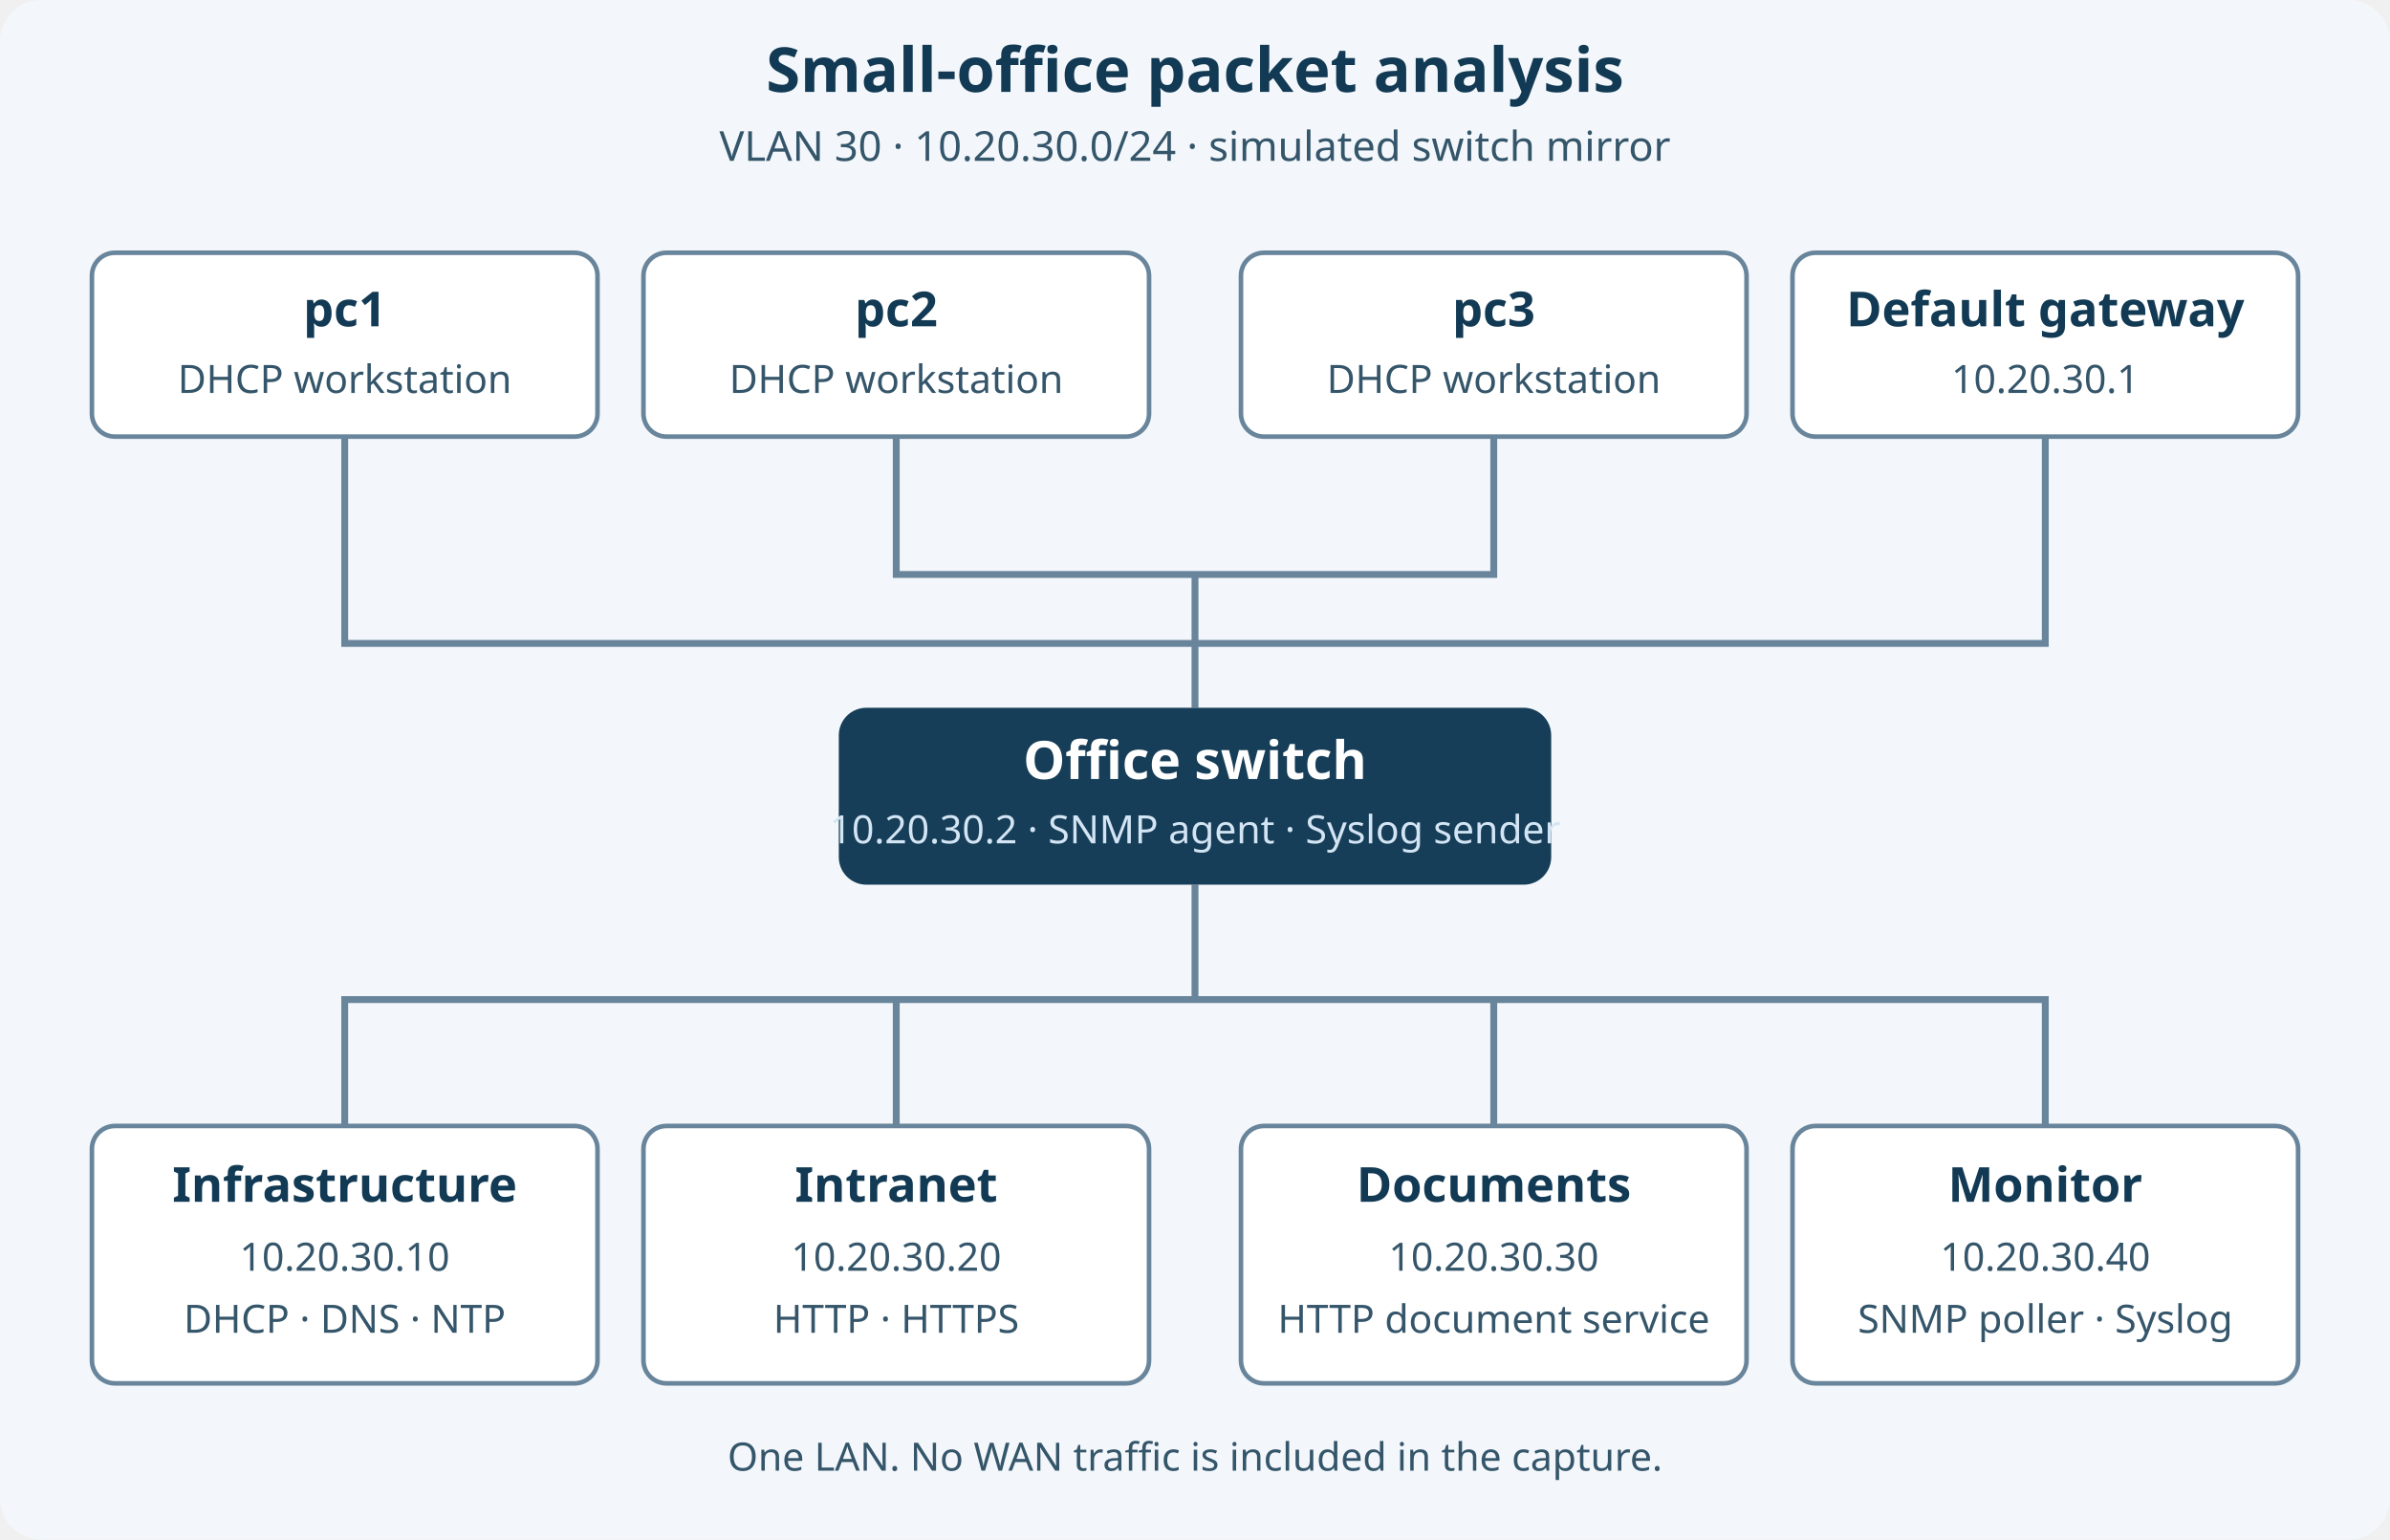
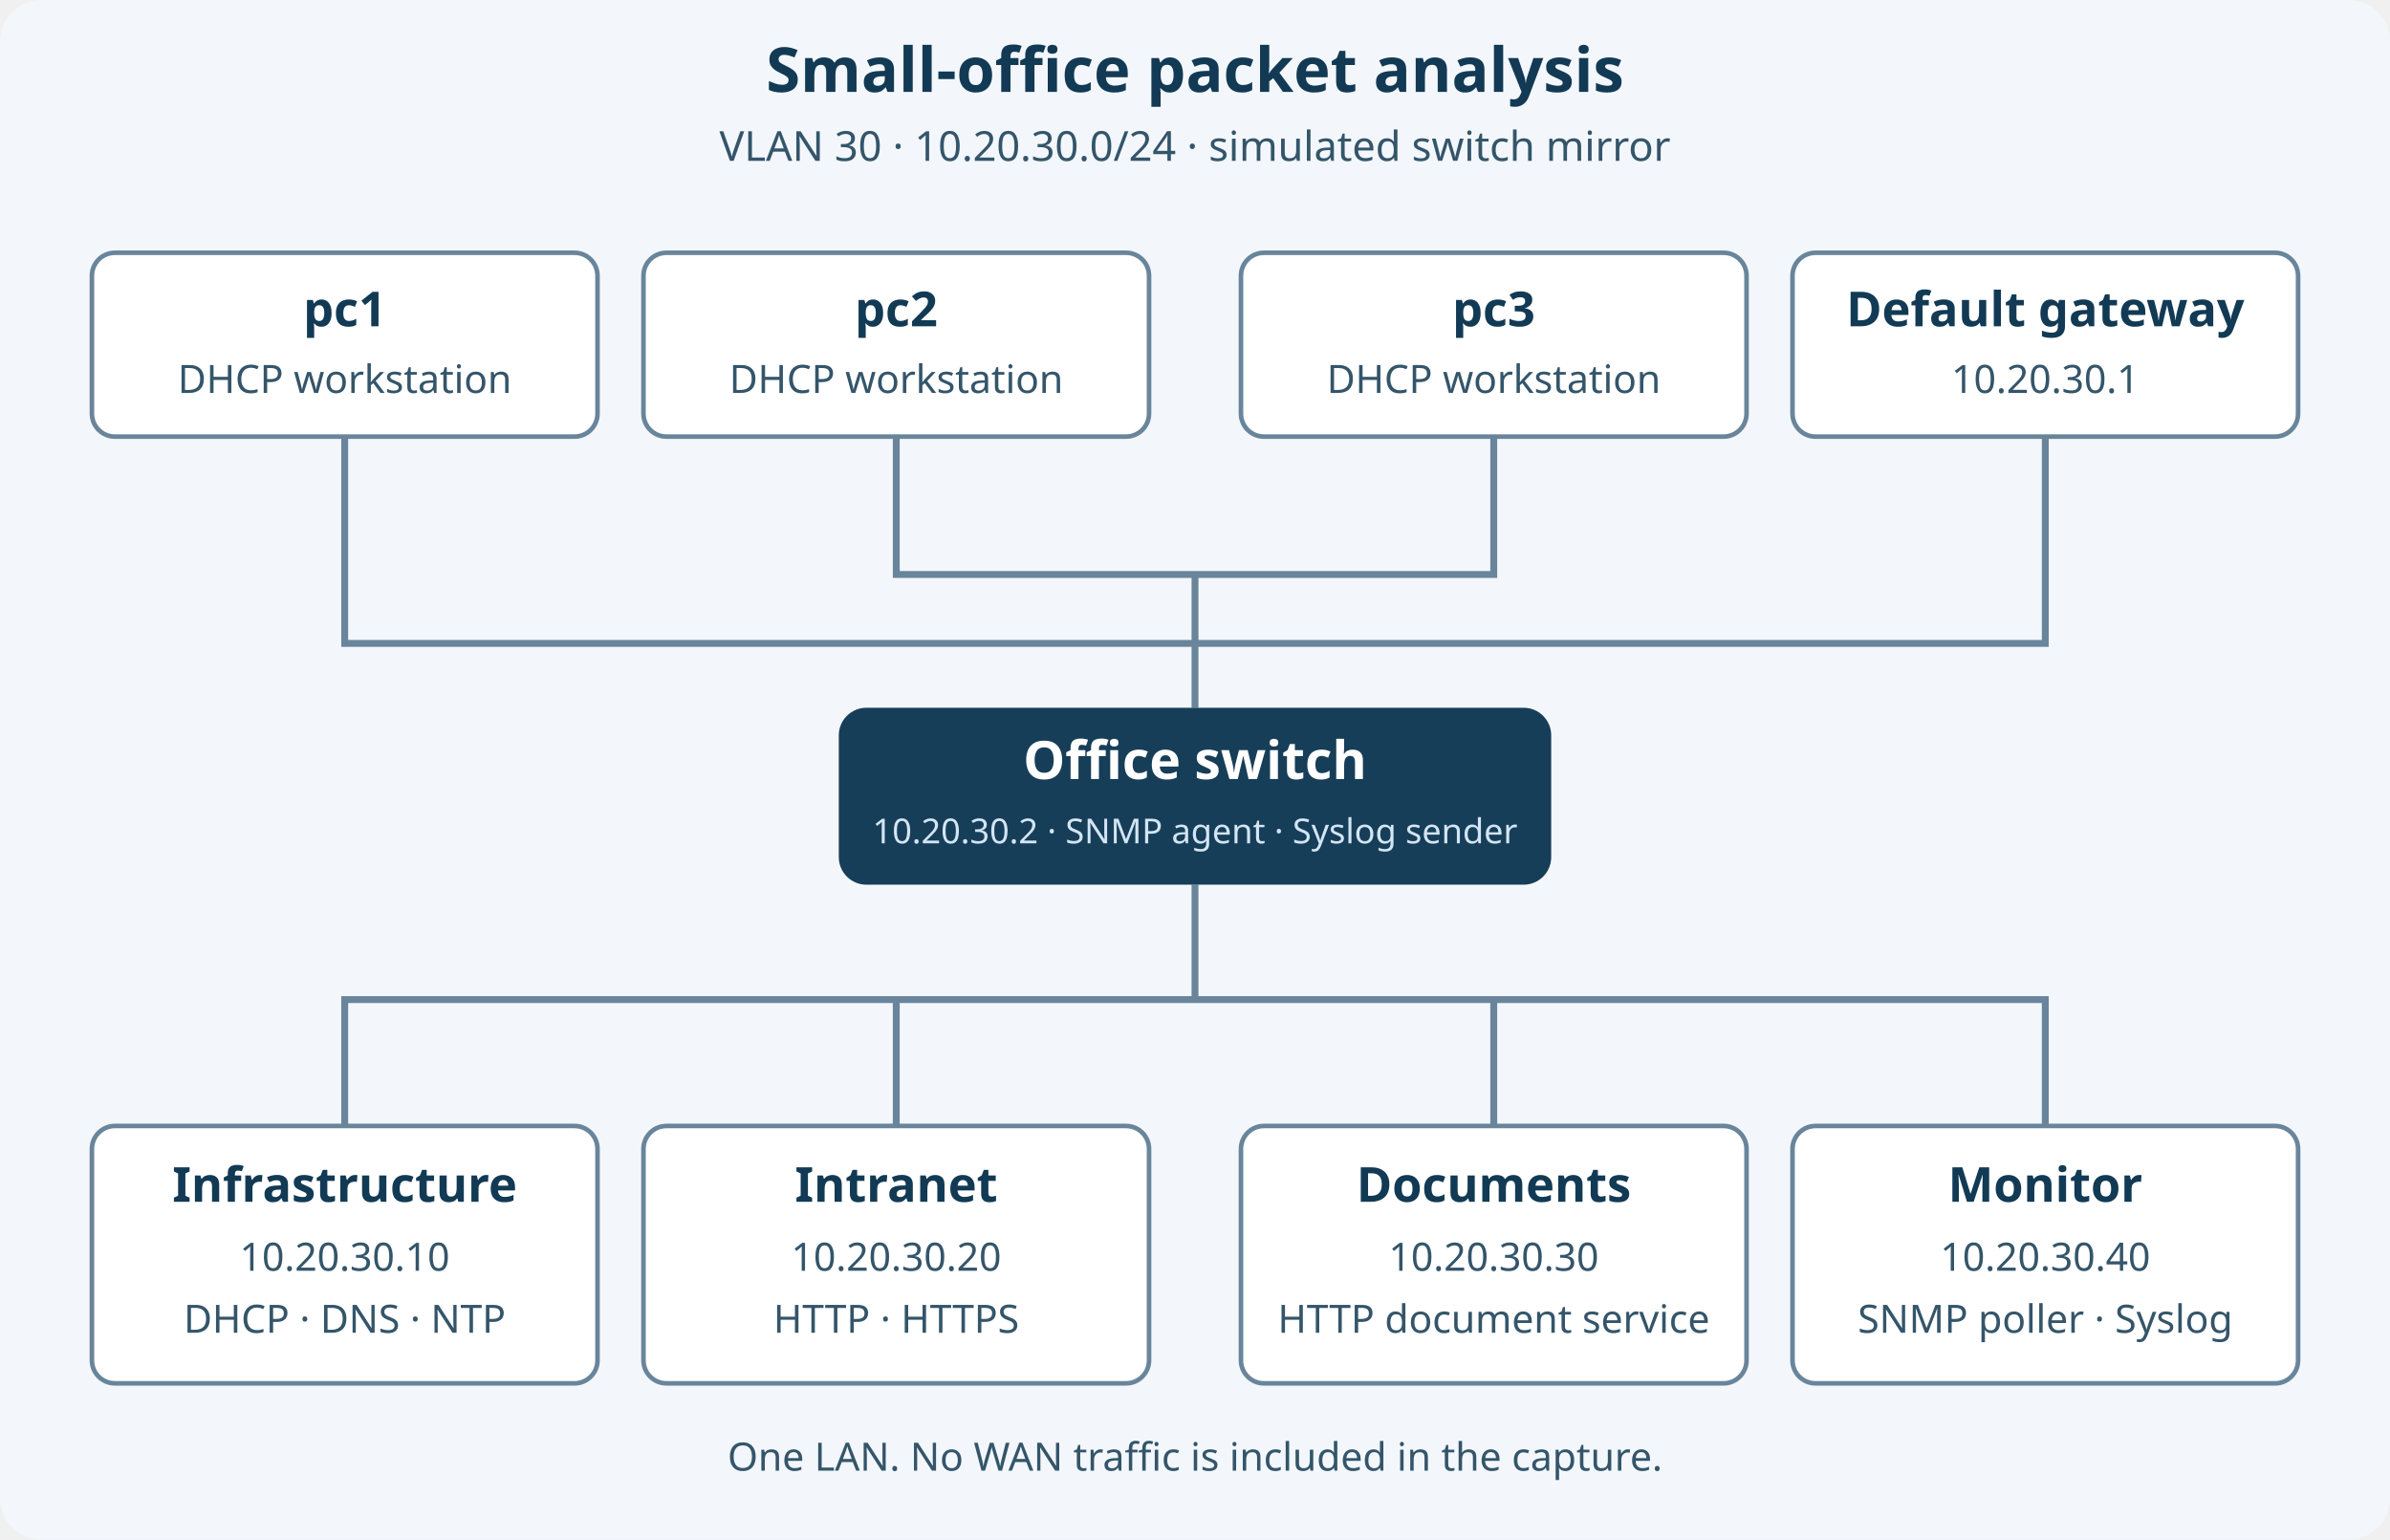
<svg xmlns="http://www.w3.org/2000/svg" width="1040" height="670" viewBox="0 0 1040 670" role="img" aria-labelledby="title desc">
  <rect width="1040" height="670" rx="18" fill="#f3f7fb" />
  <g font-family="sans-serif" text-anchor="middle">
    <text x="520" y="40" font-size="27" font-weight="700" fill="#123a54">Small-office packet analysis</text>
    <text x="520" y="70" font-size="18" fill="#34556a">VLAN 30 · 10.20.30.0/24 · simulated switch mirror</text>
    <g stroke="#69859b" stroke-width="3" fill="none">
      <path d="M150 190 V280 H520 V308 M390 190 V250 H520 V308 M650 190 V250 H520 M890 190 V280 H520" />
      <path d="M520 385 V435 M150 490 V435 H890 V490 M390 490 V435 M650 490 V435" />
    </g>
    <g fill="#fff" stroke="#69859b" stroke-width="2">
      <rect x="40" y="110" width="220" height="80" rx="10" />
      <rect x="280" y="110" width="220" height="80" rx="10" />
      <rect x="540" y="110" width="220" height="80" rx="10" />
      <rect x="780" y="110" width="220" height="80" rx="10" />
      <rect x="40" y="490" width="220" height="112" rx="10" />
      <rect x="280" y="490" width="220" height="112" rx="10" />
      <rect x="540" y="490" width="220" height="112" rx="10" />
      <rect x="780" y="490" width="220" height="112" rx="10" />
    </g>
    <rect x="365" y="308" width="310" height="77" rx="12" fill="#173e58" />
    <g fill="#123a54" font-size="21" font-weight="700">
      <text x="150" y="142">pc1</text>
      <text x="390" y="142">pc2</text>
      <text x="650" y="142">pc3</text>
      <text x="890" y="142">Default gateway</text>
      <text x="150" y="523">Infrastructure</text>
      <text x="390" y="523">Intranet</text>
      <text x="650" y="523">Documents</text>
      <text x="890" y="523">Monitor</text>
    </g>
    <g fill="#34556a" font-size="17">
      <text x="150" y="171">DHCP workstation</text>
      <text x="390" y="171">DHCP workstation</text>
      <text x="650" y="171">DHCP workstation</text>
      <text x="890" y="171">10.20.30.1</text>
      <text x="150" y="553">10.20.30.10</text>
      <text x="150" y="580">DHCP · DNS · NTP</text>
      <text x="390" y="553">10.20.30.20</text>
      <text x="390" y="580">HTTP · HTTPS</text>
      <text x="650" y="553">10.20.30.30</text>
      <text x="650" y="580">HTTP document service</text>
      <text x="890" y="553">10.20.30.40</text>
      <text x="890" y="580">SNMP poller · Syslog</text>
    </g>
    <text x="520" y="339" font-size="23" font-weight="700" fill="white">Office switch</text>
-     <text x="520" y="367" font-size="17" fill="#d3e5f4">10.20.30.2 · SNMP agent · Syslog sender</text>
+     <text x="520" y="367" font-size="15" fill="#d3e5f4">10.20.30.2 · SNMP agent · Syslog sender</text>
    <text x="520" y="640" font-size="17" fill="#34556a">One LAN. No WAN traffic is included in the capture.</text>
  </g>
</svg>
